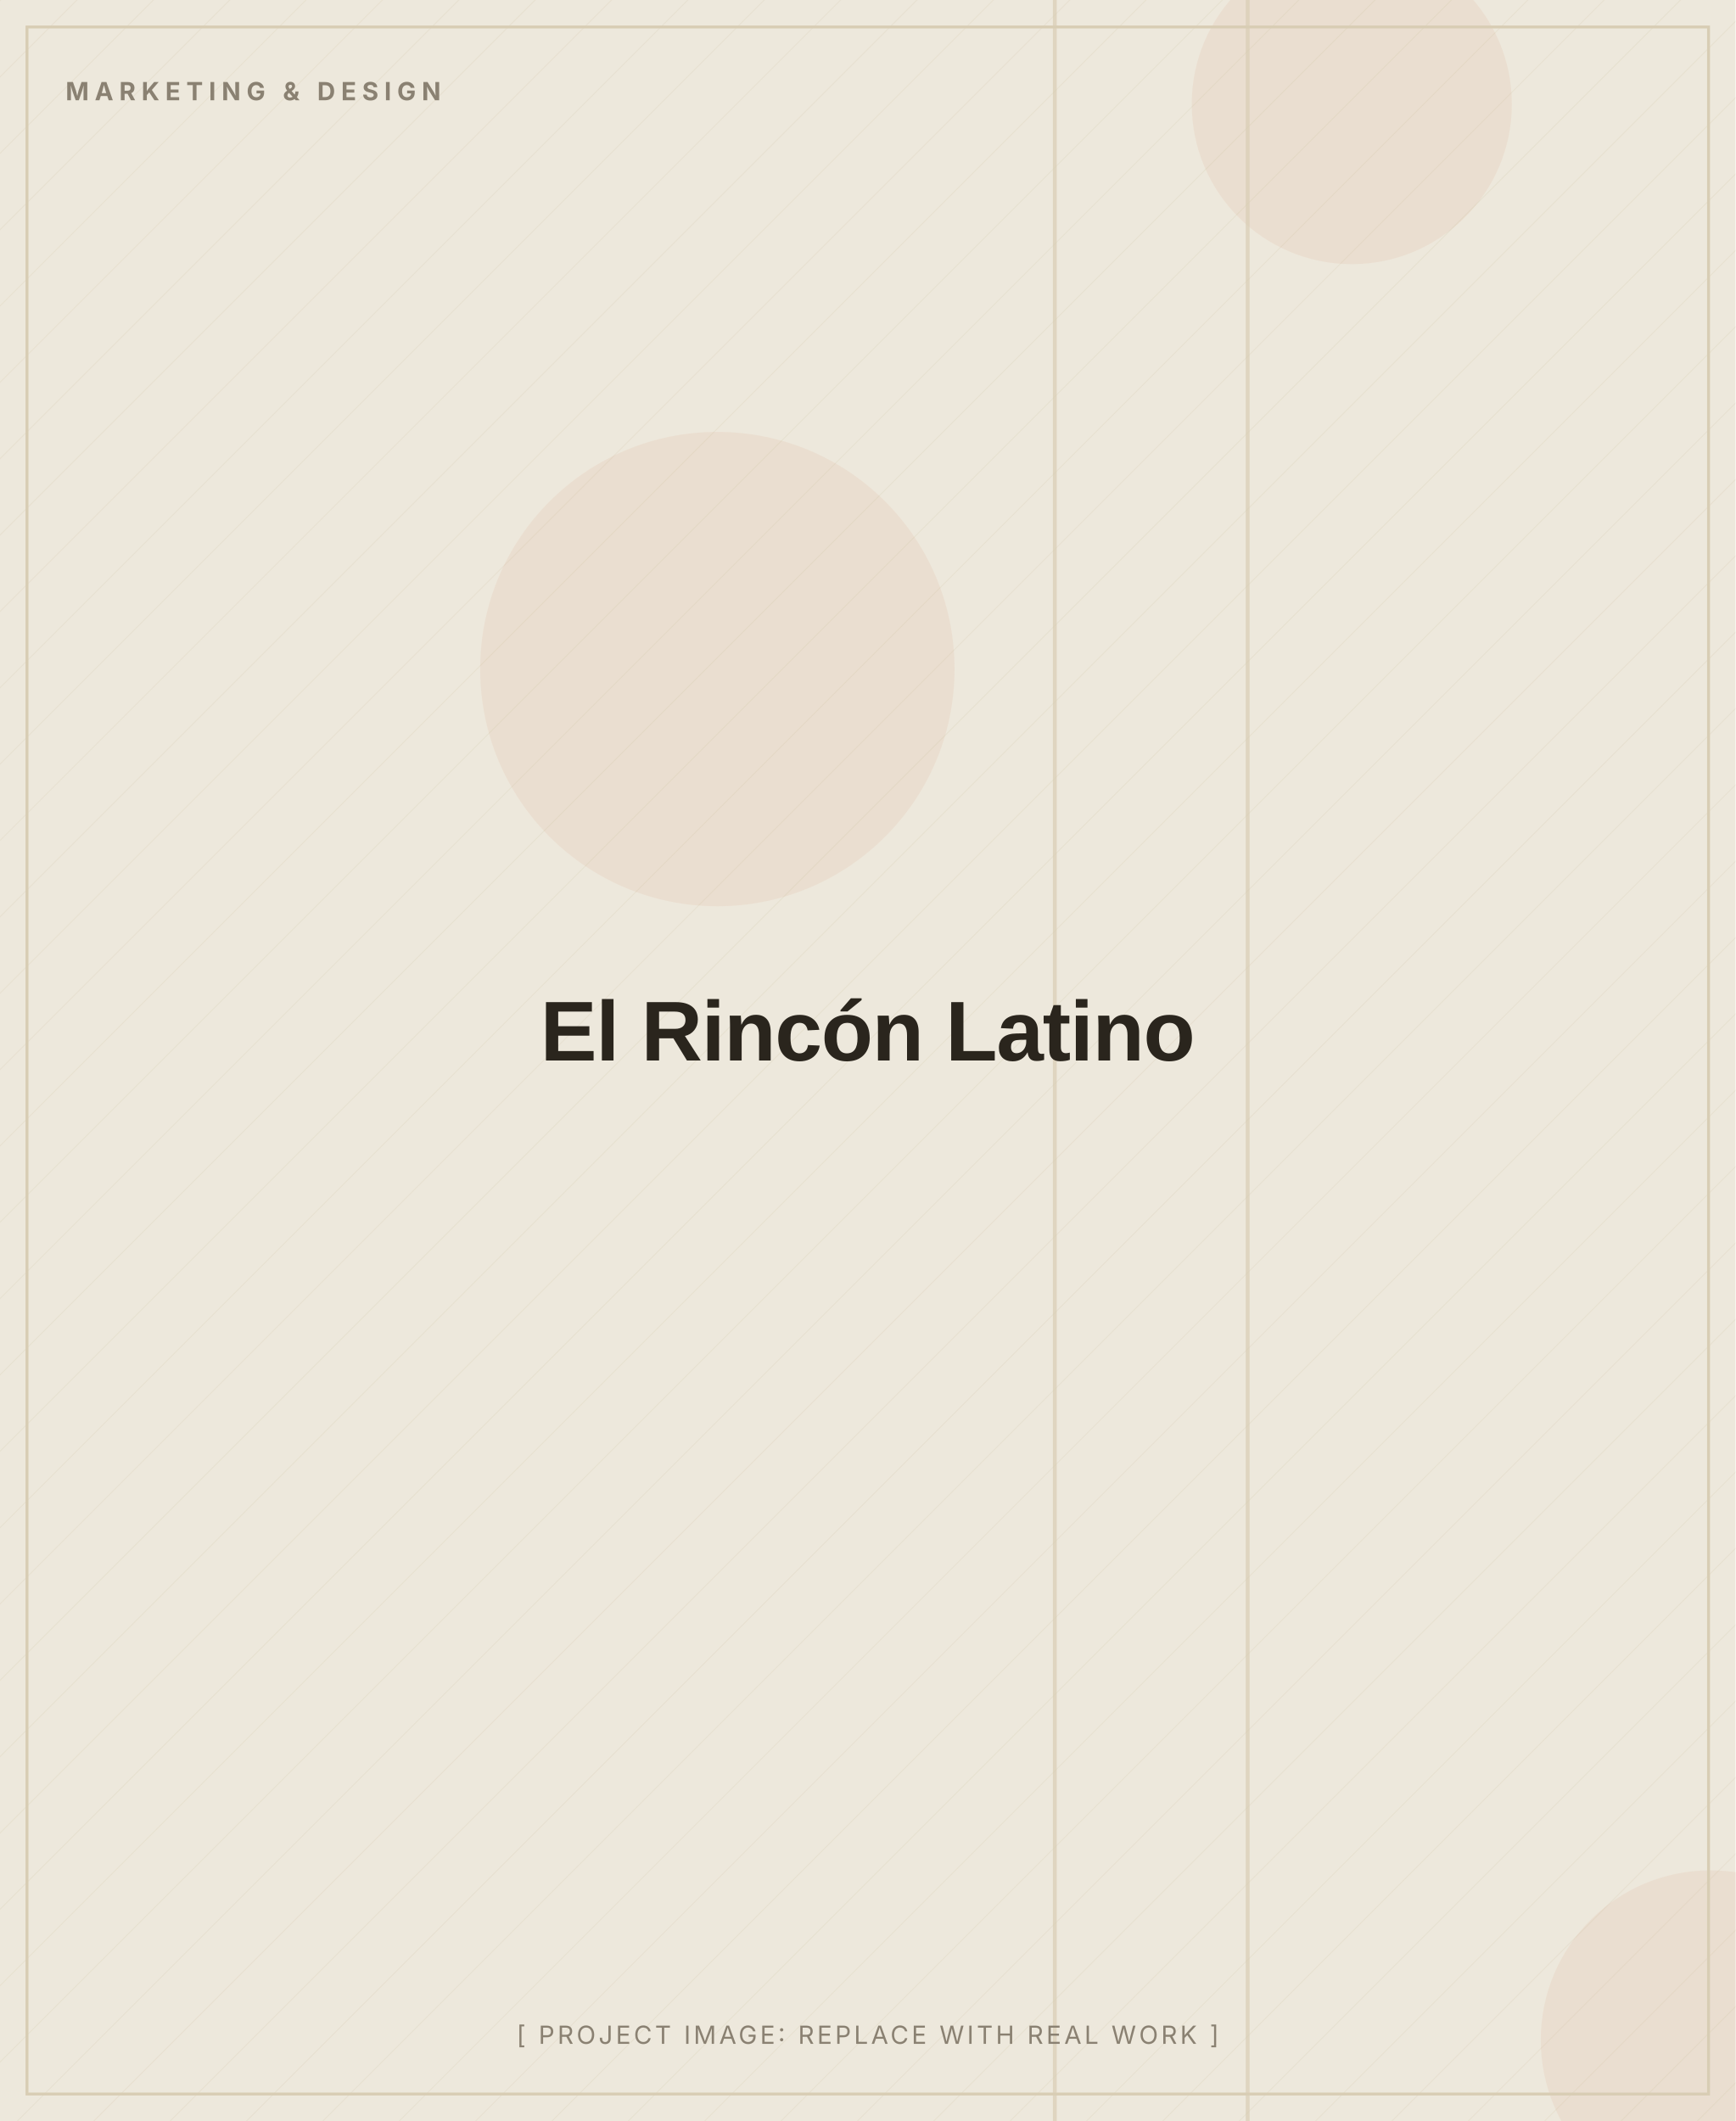
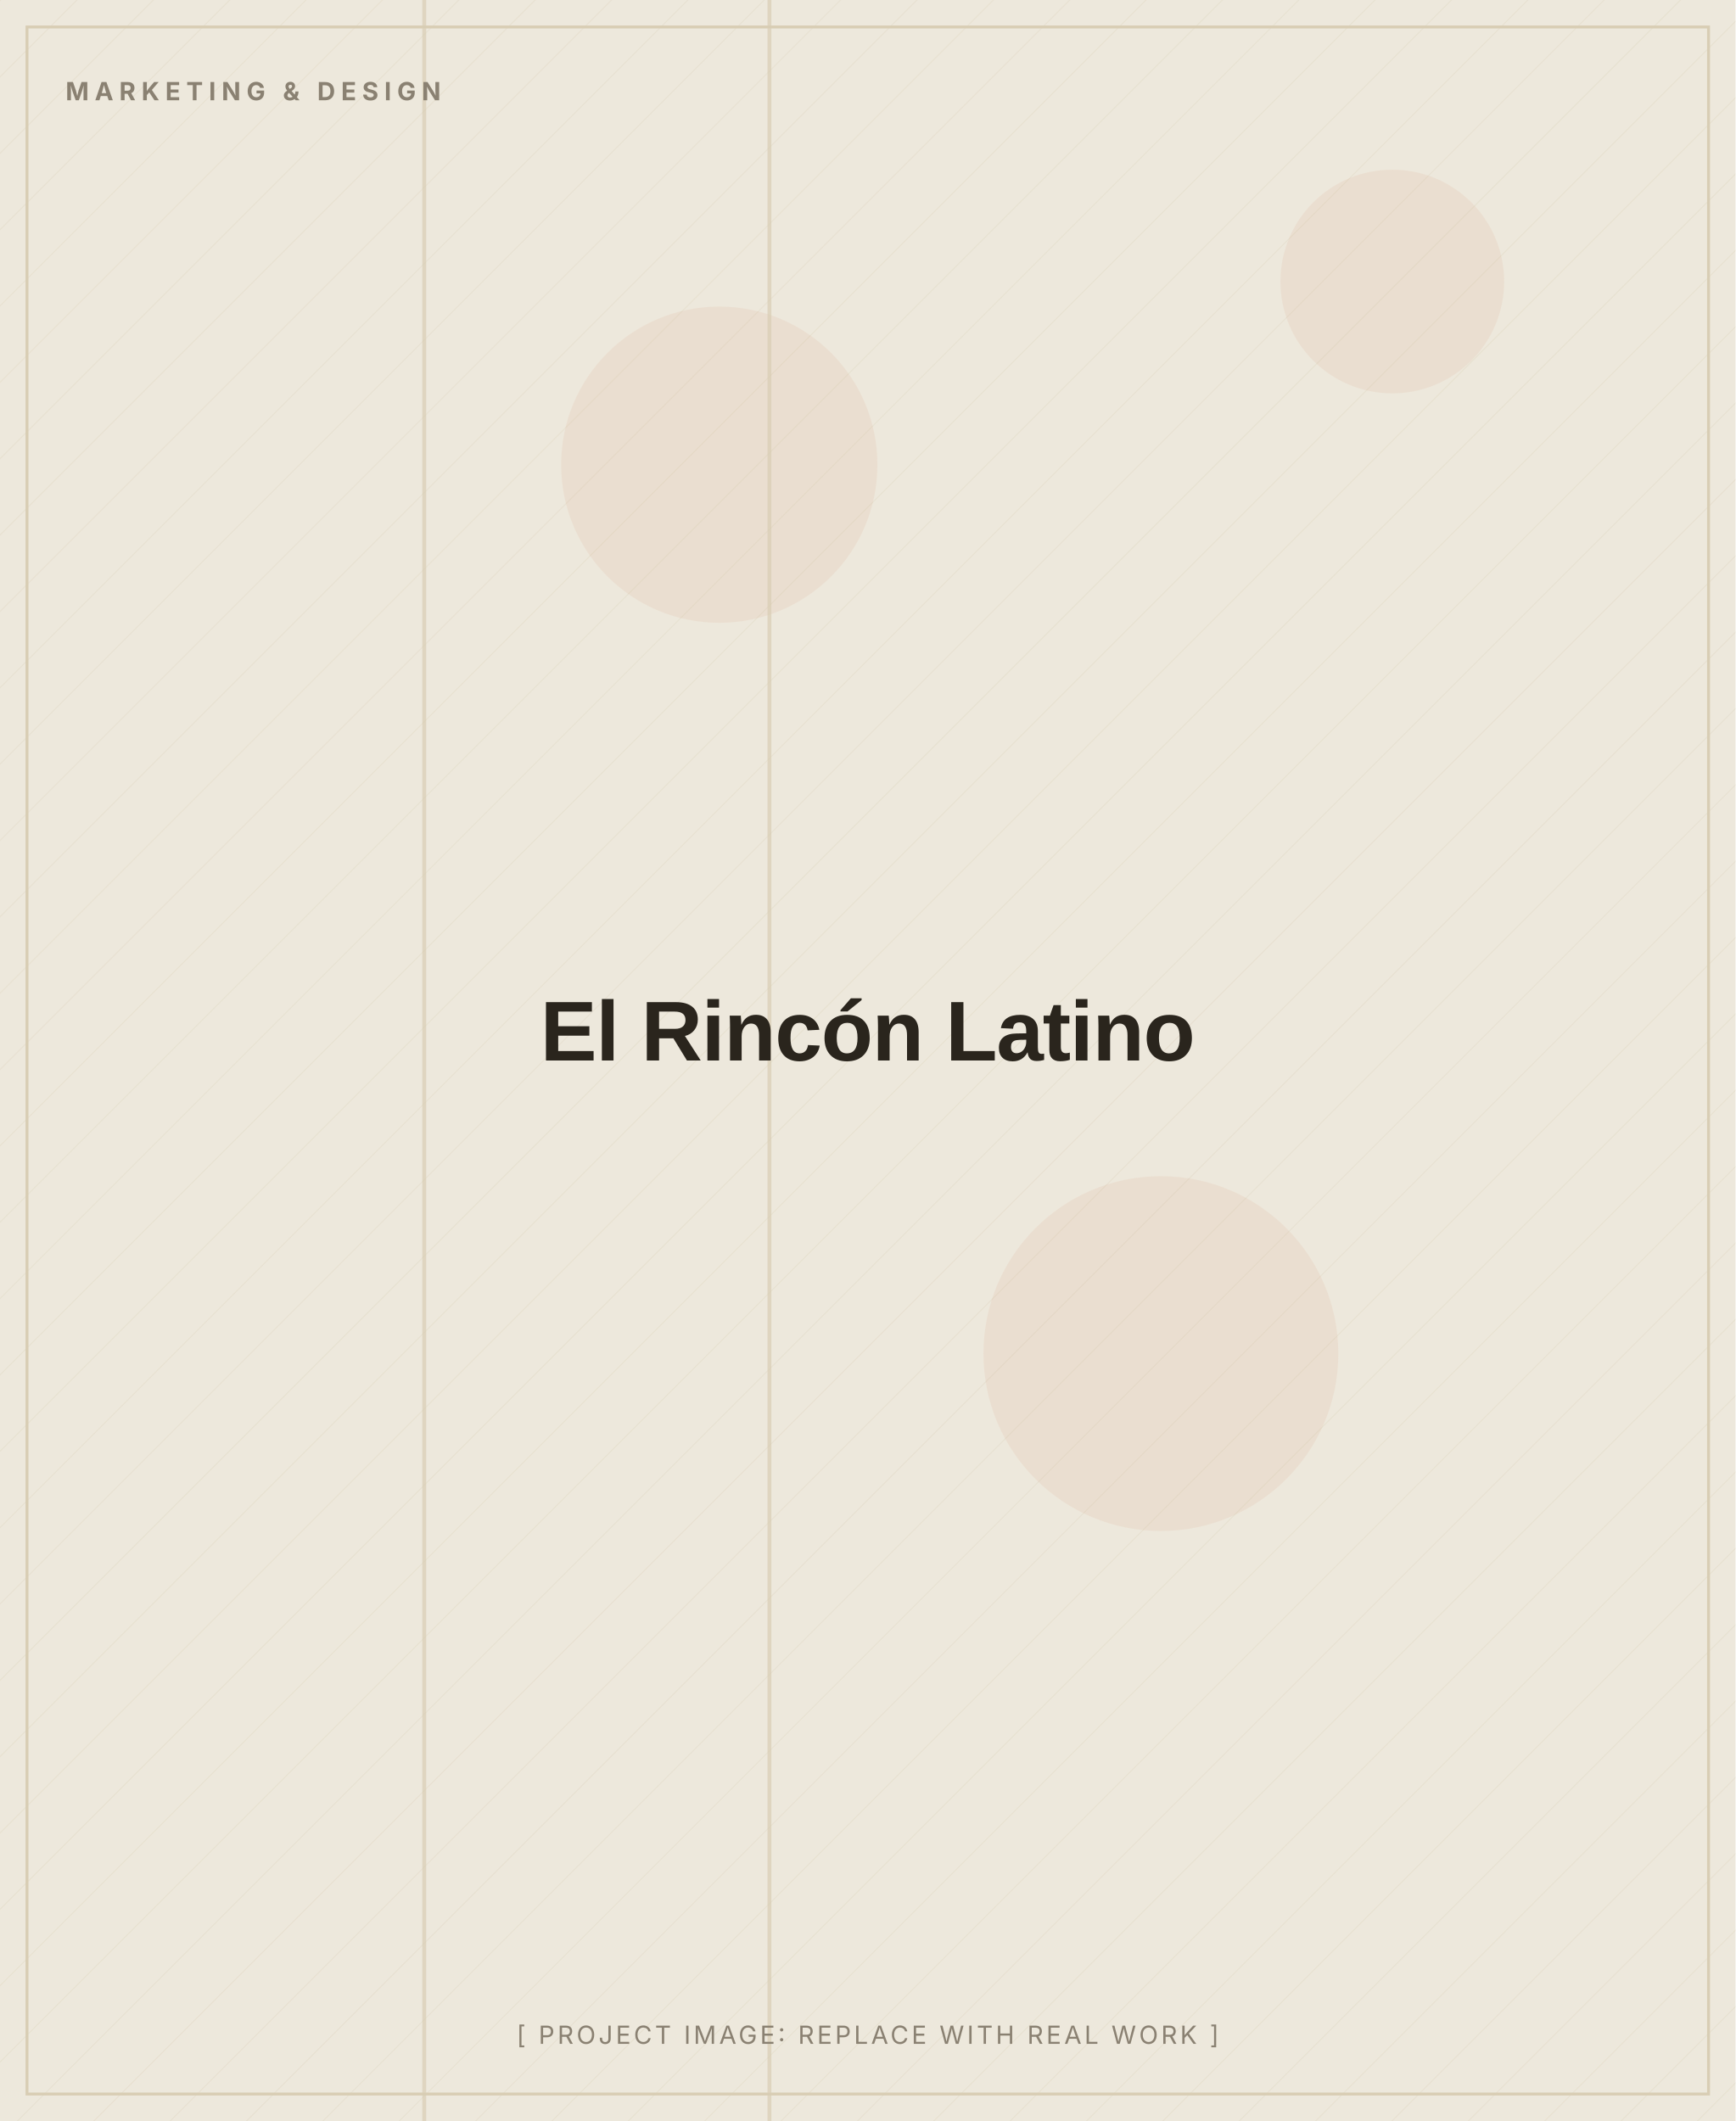
<svg xmlns="http://www.w3.org/2000/svg" width="900" height="1100" viewBox="0 0 900 1100" role="img" aria-label="El Rincón Latino (placeholder image)">
  <defs>
    <pattern id="d" width="28" height="28" patternUnits="userSpaceOnUse" patternTransform="rotate(45)">
      <line x1="0" y1="0" x2="0" y2="28" stroke="#D8CDB4" stroke-width="1" opacity="0.5" />
    </pattern>
  </defs>
  <rect width="900" height="1100" fill="#EDE8DC" />
  <rect width="900" height="1100" fill="url(#d)" opacity="0.55" />
-   <circle cx="372" cy="347" r="123" fill="#C2410C" opacity="0.06" />
-   <circle cx="701" cy="54" r="83" fill="#C2410C" opacity="0.06" />
-   <circle cx="887" cy="1058" r="88" fill="#C2410C" opacity="0.06" />
-   <rect x="646" y="0" width="2" height="1100" fill="#D8CDB4" opacity="0.7" />
-   <rect x="546" y="0" width="2" height="1100" fill="#D8CDB4" opacity="0.7" />
+   <circle cx="602" cy="702" r="92" fill="#C2410C" opacity="0.06" />
+   <circle cx="373" cy="241" r="82" fill="#C2410C" opacity="0.06" />
+   <circle cx="722" cy="146" r="58" fill="#C2410C" opacity="0.06" />
+   <rect x="219" y="0" width="2" height="1100" fill="#D8CDB4" opacity="0.7" />
+   <rect x="398" y="0" width="2" height="1100" fill="#D8CDB4" opacity="0.7" />
  <rect x="14" y="14" width="872" height="1072" fill="none" stroke="#D8CDB4" stroke-width="1.5" />
  <text x="34" y="52" font-family="Inter, Arial, sans-serif" font-weight="700" font-size="13" letter-spacing="3" fill="#8A8172">MARKETING &amp; DESIGN</text>
  <text x="450.0" y="550.0" text-anchor="middle" font-family="Archivo, Arial, sans-serif" font-weight="800" font-size="44" letter-spacing="-0.5" fill="#2A251D">El Rincón Latino</text>
  <text x="450.0" y="1060" text-anchor="middle" font-family="Inter, Arial, sans-serif" font-size="13" letter-spacing="1.5" fill="#8A8172">[ PROJECT IMAGE: REPLACE WITH REAL WORK ]</text>
</svg>
